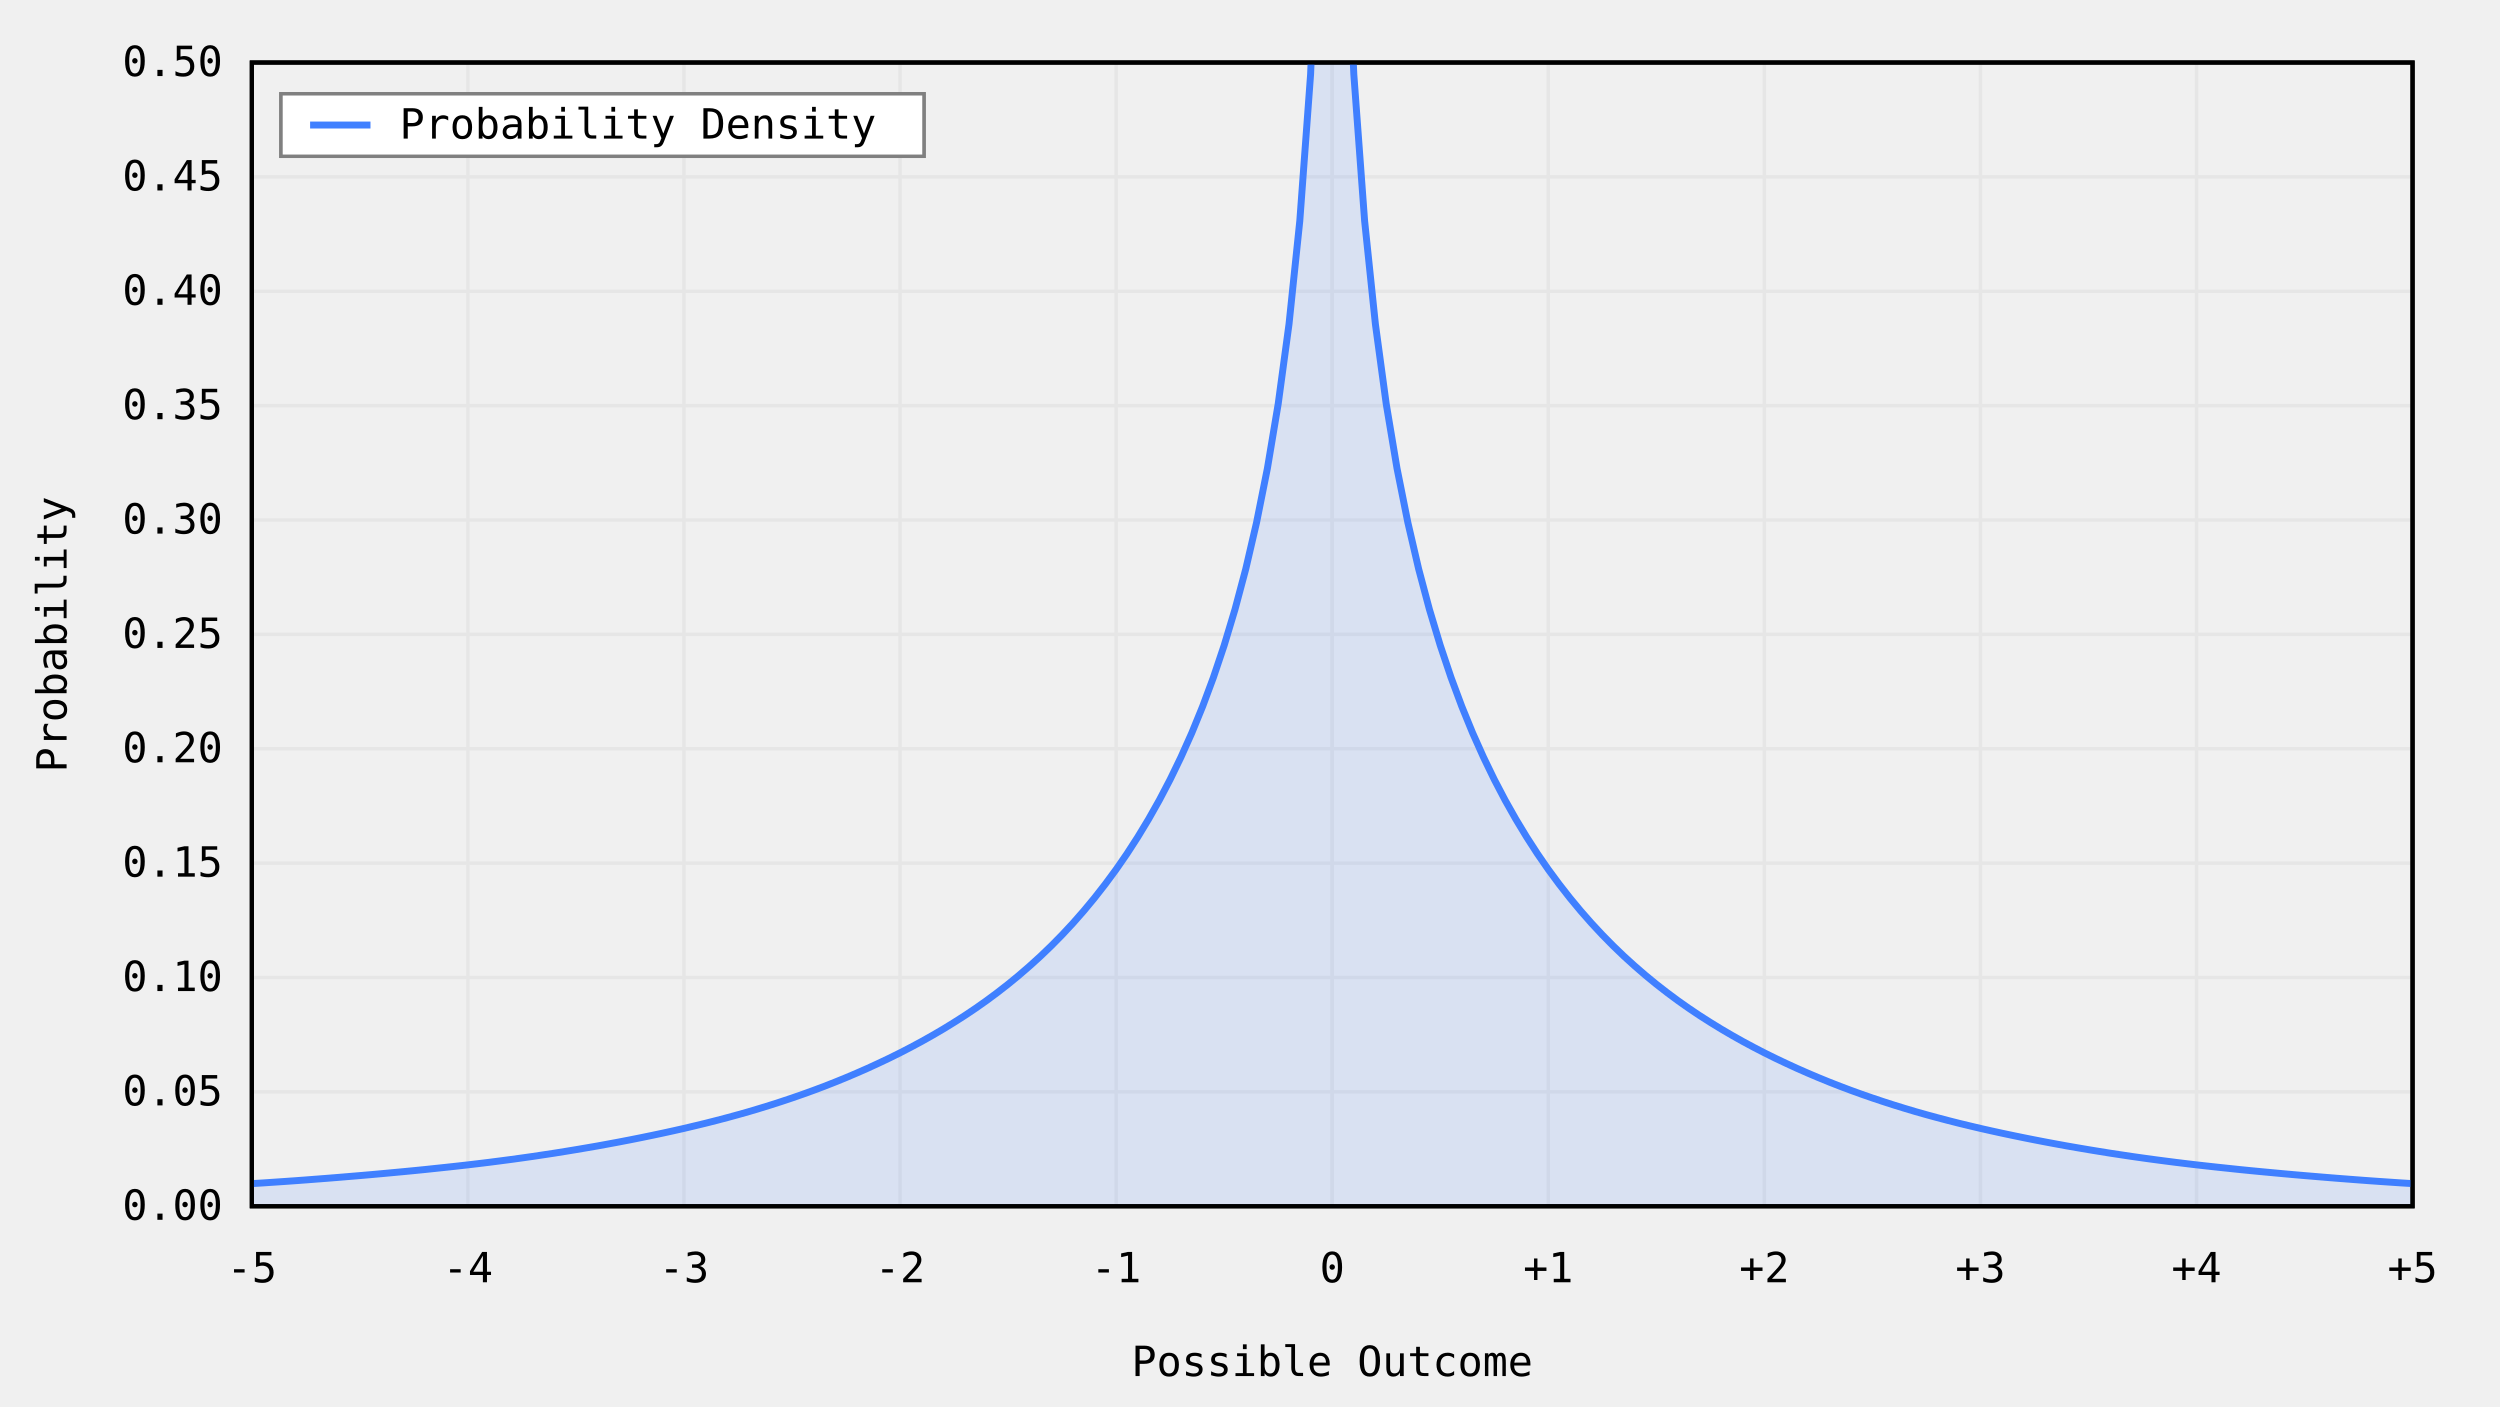
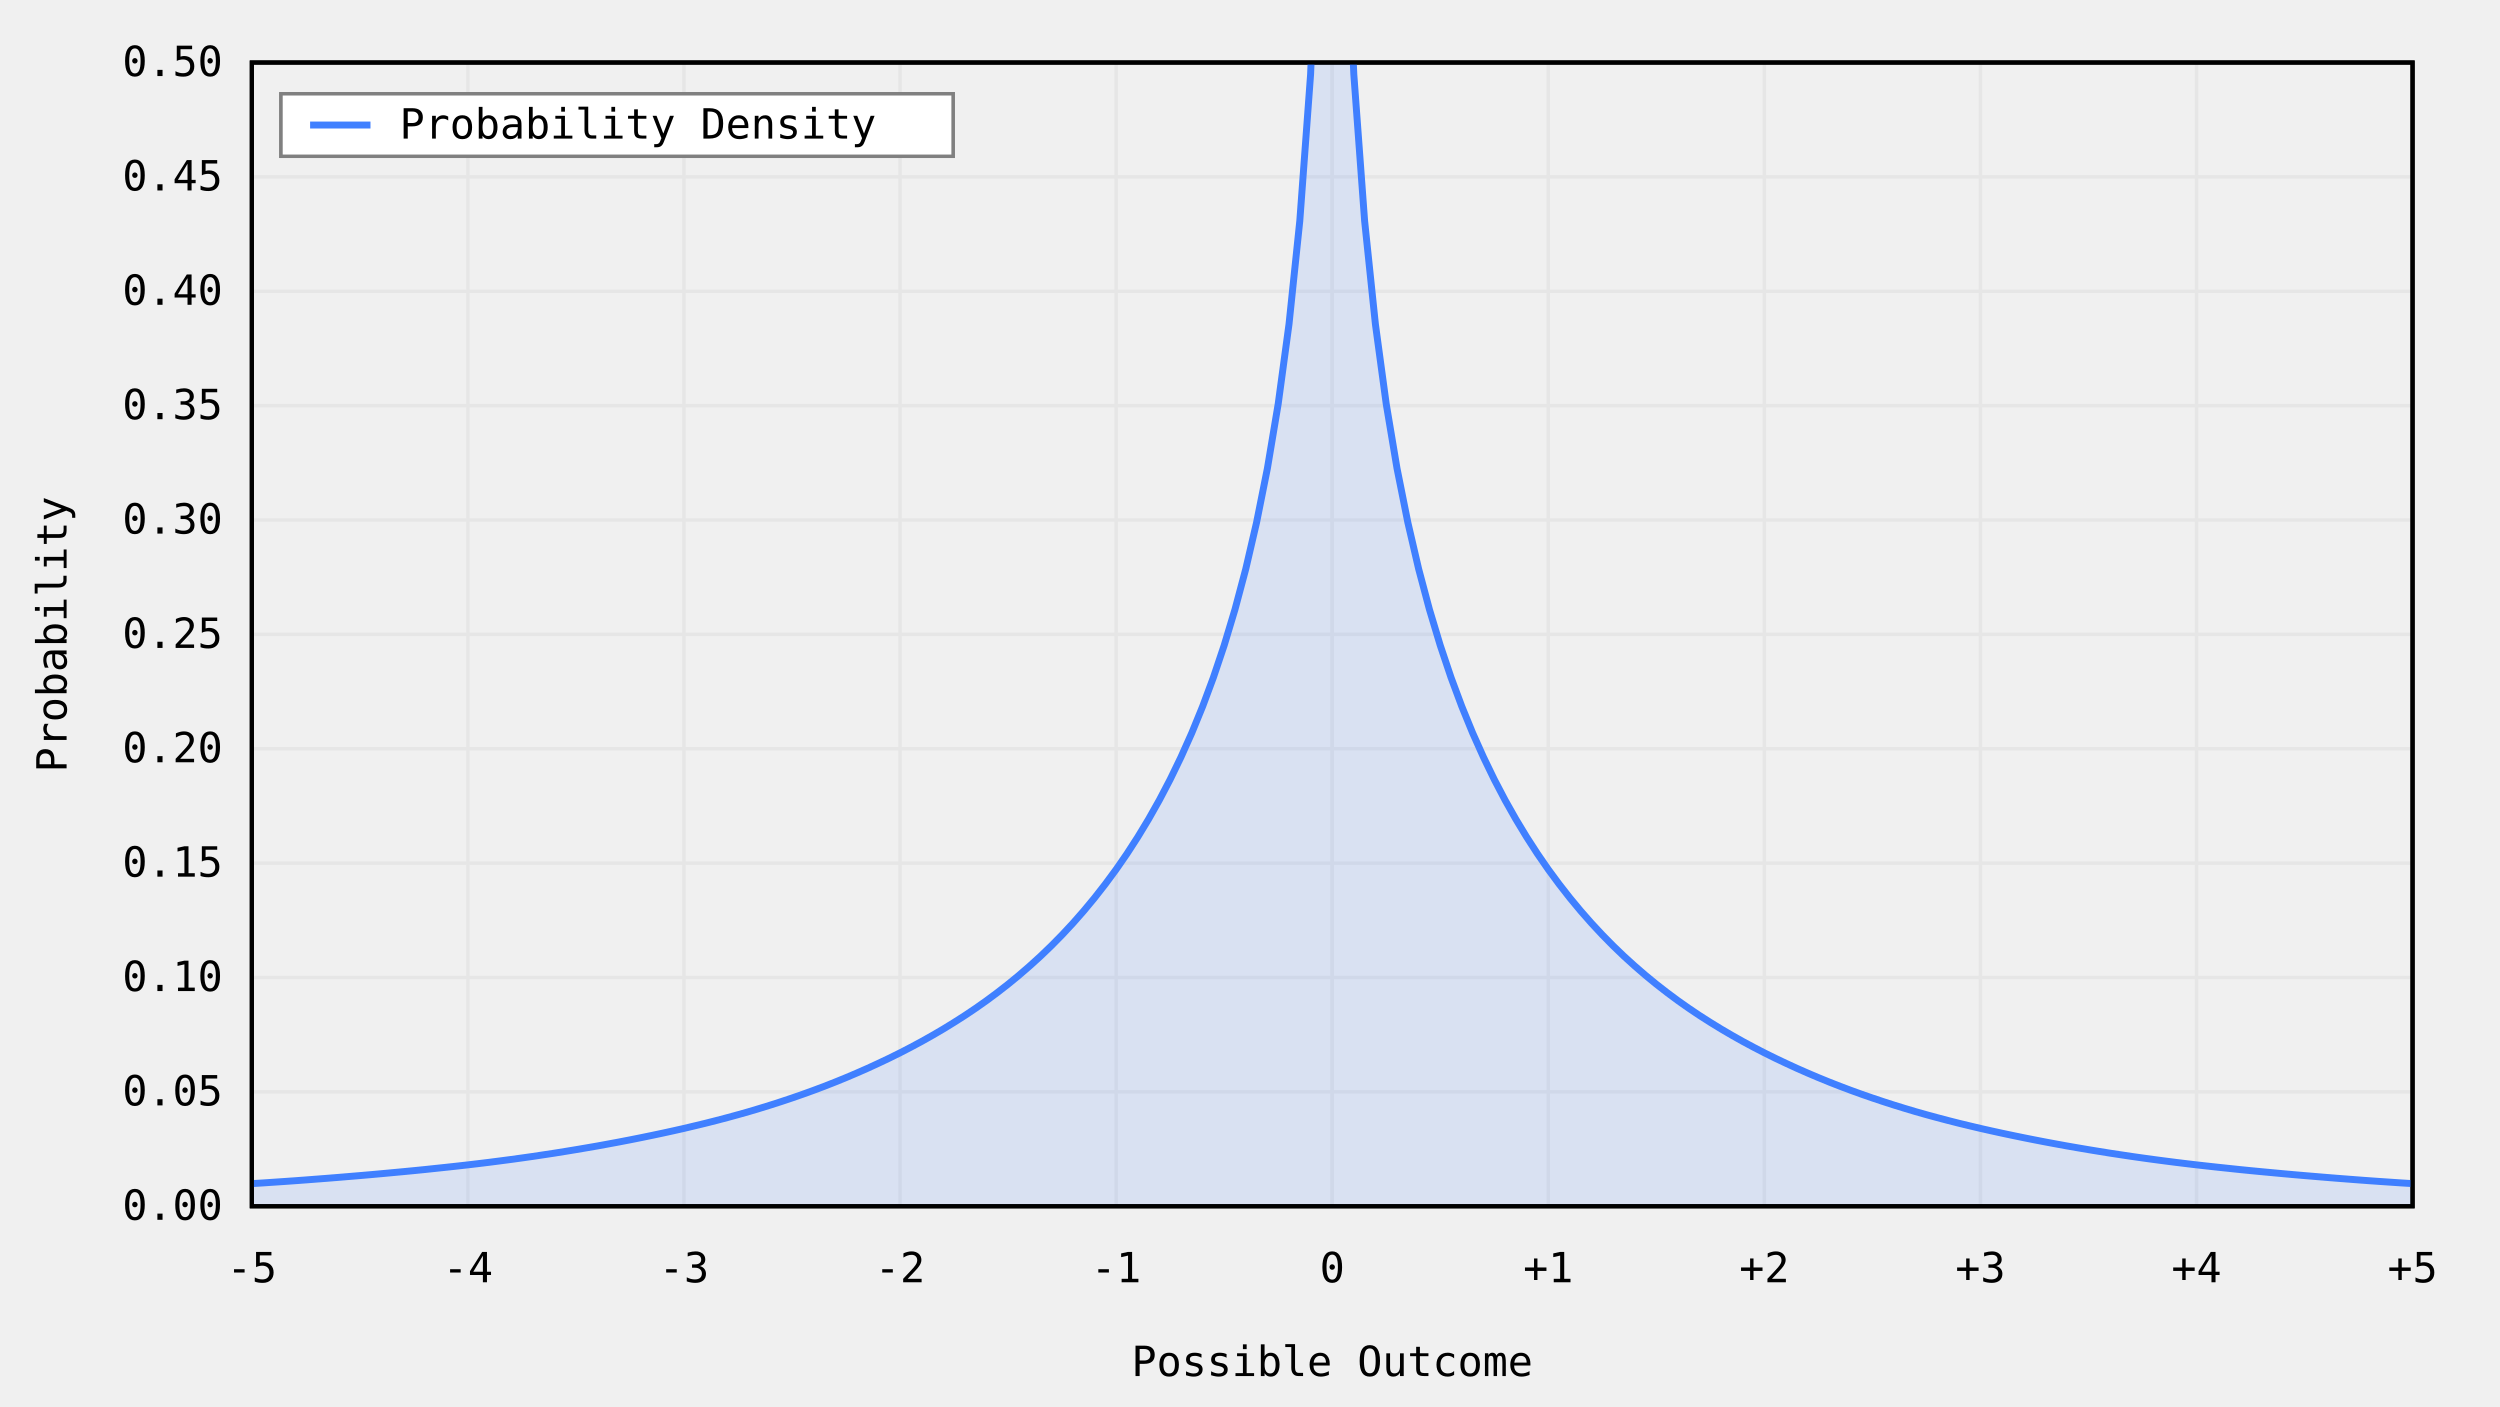
<svg xmlns="http://www.w3.org/2000/svg" xmlns:xlink="http://www.w3.org/1999/xlink" width="720" height="405" viewBox="0 0 720 405">
  <g id="gnuplot_canvas">
    <rect x="0" y="0" width="720" height="405" fill="none" />
    <defs>
      <circle id="gpDot" r="0.5" stroke-width="0.5" stroke="currentColor" />
      <path id="gpPt0" stroke-width="0.222" stroke="currentColor" d="M-1,0 h2 M0,-1 v2" />
      <path id="gpPt1" stroke-width="0.222" stroke="currentColor" d="M-1,-1 L1,1 M1,-1 L-1,1" />
      <path id="gpPt2" stroke-width="0.222" stroke="currentColor" d="M-1,0 L1,0 M0,-1 L0,1 M-1,-1 L1,1 M-1,1 L1,-1" />
      <rect id="gpPt3" stroke-width="0.222" stroke="currentColor" x="-1" y="-1" width="2" height="2" />
      <rect id="gpPt4" stroke-width="0.222" stroke="currentColor" fill="currentColor" x="-1" y="-1" width="2" height="2" />
      <circle id="gpPt5" stroke-width="0.222" stroke="currentColor" cx="0" cy="0" r="1" />
      <use xlink:href="#gpPt5" id="gpPt6" fill="currentColor" stroke="none" />
      <path id="gpPt7" stroke-width="0.222" stroke="currentColor" d="M0,-1.33 L-1.33,0.67 L1.33,0.67 z" />
      <use xlink:href="#gpPt7" id="gpPt8" fill="currentColor" stroke="none" />
      <use xlink:href="#gpPt7" id="gpPt9" stroke="currentColor" transform="rotate(180)" />
      <use xlink:href="#gpPt9" id="gpPt10" fill="currentColor" stroke="none" />
      <use xlink:href="#gpPt3" id="gpPt11" stroke="currentColor" transform="rotate(45)" />
      <use xlink:href="#gpPt11" id="gpPt12" fill="currentColor" stroke="none" />
      <path id="gpPt13" stroke-width="0.222" stroke="currentColor" d="M0,1.330 L1.265,0.411 L0.782,-1.067 L-0.782,-1.076 L-1.265,0.411 z" />
      <use xlink:href="#gpPt13" id="gpPt14" fill="currentColor" stroke="none" />
      <filter id="textbox" filterUnits="objectBoundingBox" x="0" y="0" height="1" width="1">
        <feFlood flood-color="white" flood-opacity="1" result="bgnd" />
        <feComposite in="SourceGraphic" in2="bgnd" operator="atop" />
      </filter>
      <filter id="greybox" filterUnits="objectBoundingBox" x="0" y="0" height="1" width="1">
        <feFlood flood-color="lightgrey" flood-opacity="1" result="grey" />
        <feComposite in="SourceGraphic" in2="grey" operator="atop" />
      </filter>
    </defs>
    <g fill="none" color="white" stroke="currentColor" stroke-width="1.00" stroke-linecap="butt" stroke-linejoin="miter">
</g>
    <g fill="none" color="white" stroke="currentColor" stroke-width="1.20" stroke-linecap="butt" stroke-linejoin="miter">
</g>
    <g fill="none" color="black" stroke="currentColor" stroke-width="1.20" stroke-linecap="butt" stroke-linejoin="miter">
</g>
    <g fill="none" color="black" stroke="black" stroke-width="1.00" stroke-linecap="butt" stroke-linejoin="miter">
</g>
    <g fill="none" color="black" stroke="currentColor" stroke-width="1.00" stroke-linecap="butt" stroke-linejoin="miter">
      <path stroke="rgb(230, 230, 230)" class="gridline" d="M72.53,347.40 L694.82,347.40  " />
    </g>
    <g fill="none" color="black" stroke="rgb(230, 230, 230)" stroke-width="1.20" stroke-linecap="butt" stroke-linejoin="miter">
</g>
    <g fill="none" color="black" stroke="currentColor" stroke-width="1.20" stroke-linecap="butt" stroke-linejoin="miter">
      <path stroke="black" d="M72.53,347.40 M694.82,347.40  " />
      <g transform="translate(64.14,351.30)" stroke="none" fill="black" font-family="monospace" font-size="12.00" text-anchor="end">
        <text>
          <tspan font-family="monospace">0.00</tspan>
        </text>
      </g>
    </g>
    <g fill="none" color="black" stroke="currentColor" stroke-width="1.20" stroke-linecap="butt" stroke-linejoin="miter">
</g>
    <g fill="none" color="black" stroke="black" stroke-width="1.00" stroke-linecap="butt" stroke-linejoin="miter">
</g>
    <g fill="none" color="black" stroke="currentColor" stroke-width="1.00" stroke-linecap="butt" stroke-linejoin="miter">
      <path stroke="rgb(230, 230, 230)" class="gridline" d="M72.53,314.46 L694.82,314.46  " />
    </g>
    <g fill="none" color="black" stroke="rgb(230, 230, 230)" stroke-width="1.20" stroke-linecap="butt" stroke-linejoin="miter">
</g>
    <g fill="none" color="black" stroke="currentColor" stroke-width="1.20" stroke-linecap="butt" stroke-linejoin="miter">
      <path stroke="black" d="M72.53,314.46 M694.82,314.46  " />
      <g transform="translate(64.14,318.36)" stroke="none" fill="black" font-family="monospace" font-size="12.00" text-anchor="end">
        <text>
          <tspan font-family="monospace">0.05</tspan>
        </text>
      </g>
    </g>
    <g fill="none" color="black" stroke="currentColor" stroke-width="1.20" stroke-linecap="butt" stroke-linejoin="miter">
</g>
    <g fill="none" color="black" stroke="black" stroke-width="1.00" stroke-linecap="butt" stroke-linejoin="miter">
</g>
    <g fill="none" color="black" stroke="currentColor" stroke-width="1.00" stroke-linecap="butt" stroke-linejoin="miter">
      <path stroke="rgb(230, 230, 230)" class="gridline" d="M72.53,281.52 L694.82,281.52  " />
    </g>
    <g fill="none" color="black" stroke="rgb(230, 230, 230)" stroke-width="1.20" stroke-linecap="butt" stroke-linejoin="miter">
</g>
    <g fill="none" color="black" stroke="currentColor" stroke-width="1.20" stroke-linecap="butt" stroke-linejoin="miter">
      <path stroke="black" d="M72.53,281.52 M694.82,281.52  " />
      <g transform="translate(64.14,285.42)" stroke="none" fill="black" font-family="monospace" font-size="12.00" text-anchor="end">
        <text>
          <tspan font-family="monospace">0.10</tspan>
        </text>
      </g>
    </g>
    <g fill="none" color="black" stroke="currentColor" stroke-width="1.20" stroke-linecap="butt" stroke-linejoin="miter">
</g>
    <g fill="none" color="black" stroke="black" stroke-width="1.00" stroke-linecap="butt" stroke-linejoin="miter">
</g>
    <g fill="none" color="black" stroke="currentColor" stroke-width="1.00" stroke-linecap="butt" stroke-linejoin="miter">
      <path stroke="rgb(230, 230, 230)" class="gridline" d="M72.53,248.58 L694.82,248.58  " />
    </g>
    <g fill="none" color="black" stroke="rgb(230, 230, 230)" stroke-width="1.20" stroke-linecap="butt" stroke-linejoin="miter">
</g>
    <g fill="none" color="black" stroke="currentColor" stroke-width="1.20" stroke-linecap="butt" stroke-linejoin="miter">
      <path stroke="black" d="M72.53,248.58 M694.82,248.58  " />
      <g transform="translate(64.14,252.48)" stroke="none" fill="black" font-family="monospace" font-size="12.00" text-anchor="end">
        <text>
          <tspan font-family="monospace">0.15</tspan>
        </text>
      </g>
    </g>
    <g fill="none" color="black" stroke="currentColor" stroke-width="1.20" stroke-linecap="butt" stroke-linejoin="miter">
</g>
    <g fill="none" color="black" stroke="black" stroke-width="1.00" stroke-linecap="butt" stroke-linejoin="miter">
</g>
    <g fill="none" color="black" stroke="currentColor" stroke-width="1.00" stroke-linecap="butt" stroke-linejoin="miter">
      <path stroke="rgb(230, 230, 230)" class="gridline" d="M72.53,215.64 L694.82,215.64  " />
    </g>
    <g fill="none" color="black" stroke="rgb(230, 230, 230)" stroke-width="1.20" stroke-linecap="butt" stroke-linejoin="miter">
</g>
    <g fill="none" color="black" stroke="currentColor" stroke-width="1.20" stroke-linecap="butt" stroke-linejoin="miter">
      <path stroke="black" d="M72.53,215.64 M694.82,215.64  " />
      <g transform="translate(64.14,219.54)" stroke="none" fill="black" font-family="monospace" font-size="12.00" text-anchor="end">
        <text>
          <tspan font-family="monospace">0.20</tspan>
        </text>
      </g>
    </g>
    <g fill="none" color="black" stroke="currentColor" stroke-width="1.20" stroke-linecap="butt" stroke-linejoin="miter">
</g>
    <g fill="none" color="black" stroke="black" stroke-width="1.00" stroke-linecap="butt" stroke-linejoin="miter">
</g>
    <g fill="none" color="black" stroke="currentColor" stroke-width="1.00" stroke-linecap="butt" stroke-linejoin="miter">
      <path stroke="rgb(230, 230, 230)" class="gridline" d="M72.53,182.70 L694.82,182.70  " />
    </g>
    <g fill="none" color="black" stroke="rgb(230, 230, 230)" stroke-width="1.20" stroke-linecap="butt" stroke-linejoin="miter">
</g>
    <g fill="none" color="black" stroke="currentColor" stroke-width="1.20" stroke-linecap="butt" stroke-linejoin="miter">
      <path stroke="black" d="M72.53,182.70 M694.82,182.70  " />
      <g transform="translate(64.14,186.60)" stroke="none" fill="black" font-family="monospace" font-size="12.00" text-anchor="end">
        <text>
          <tspan font-family="monospace">0.25</tspan>
        </text>
      </g>
    </g>
    <g fill="none" color="black" stroke="currentColor" stroke-width="1.20" stroke-linecap="butt" stroke-linejoin="miter">
</g>
    <g fill="none" color="black" stroke="black" stroke-width="1.00" stroke-linecap="butt" stroke-linejoin="miter">
</g>
    <g fill="none" color="black" stroke="currentColor" stroke-width="1.00" stroke-linecap="butt" stroke-linejoin="miter">
      <path stroke="rgb(230, 230, 230)" class="gridline" d="M72.53,149.77 L694.82,149.77  " />
    </g>
    <g fill="none" color="black" stroke="rgb(230, 230, 230)" stroke-width="1.20" stroke-linecap="butt" stroke-linejoin="miter">
</g>
    <g fill="none" color="black" stroke="currentColor" stroke-width="1.20" stroke-linecap="butt" stroke-linejoin="miter">
      <path stroke="black" d="M72.53,149.77 M694.82,149.77  " />
      <g transform="translate(64.14,153.67)" stroke="none" fill="black" font-family="monospace" font-size="12.00" text-anchor="end">
        <text>
          <tspan font-family="monospace">0.30</tspan>
        </text>
      </g>
    </g>
    <g fill="none" color="black" stroke="currentColor" stroke-width="1.20" stroke-linecap="butt" stroke-linejoin="miter">
</g>
    <g fill="none" color="black" stroke="black" stroke-width="1.00" stroke-linecap="butt" stroke-linejoin="miter">
</g>
    <g fill="none" color="black" stroke="currentColor" stroke-width="1.00" stroke-linecap="butt" stroke-linejoin="miter">
      <path stroke="rgb(230, 230, 230)" class="gridline" d="M72.53,116.83 L694.82,116.83  " />
    </g>
    <g fill="none" color="black" stroke="rgb(230, 230, 230)" stroke-width="1.20" stroke-linecap="butt" stroke-linejoin="miter">
</g>
    <g fill="none" color="black" stroke="currentColor" stroke-width="1.20" stroke-linecap="butt" stroke-linejoin="miter">
      <path stroke="black" d="M72.53,116.83 M694.82,116.83  " />
      <g transform="translate(64.14,120.73)" stroke="none" fill="black" font-family="monospace" font-size="12.00" text-anchor="end">
        <text>
          <tspan font-family="monospace">0.35</tspan>
        </text>
      </g>
    </g>
    <g fill="none" color="black" stroke="currentColor" stroke-width="1.20" stroke-linecap="butt" stroke-linejoin="miter">
</g>
    <g fill="none" color="black" stroke="black" stroke-width="1.00" stroke-linecap="butt" stroke-linejoin="miter">
</g>
    <g fill="none" color="black" stroke="currentColor" stroke-width="1.00" stroke-linecap="butt" stroke-linejoin="miter">
      <path stroke="rgb(230, 230, 230)" class="gridline" d="M72.53,83.89 L694.82,83.89  " />
    </g>
    <g fill="none" color="black" stroke="rgb(230, 230, 230)" stroke-width="1.20" stroke-linecap="butt" stroke-linejoin="miter">
</g>
    <g fill="none" color="black" stroke="currentColor" stroke-width="1.20" stroke-linecap="butt" stroke-linejoin="miter">
      <path stroke="black" d="M72.53,83.89 M694.82,83.89  " />
      <g transform="translate(64.14,87.79)" stroke="none" fill="black" font-family="monospace" font-size="12.00" text-anchor="end">
        <text>
          <tspan font-family="monospace">0.40</tspan>
        </text>
      </g>
    </g>
    <g fill="none" color="black" stroke="currentColor" stroke-width="1.20" stroke-linecap="butt" stroke-linejoin="miter">
</g>
    <g fill="none" color="black" stroke="black" stroke-width="1.00" stroke-linecap="butt" stroke-linejoin="miter">
</g>
    <g fill="none" color="black" stroke="currentColor" stroke-width="1.00" stroke-linecap="butt" stroke-linejoin="miter">
      <path stroke="rgb(230, 230, 230)" class="gridline" d="M72.53,50.95 L694.82,50.95  " />
    </g>
    <g fill="none" color="black" stroke="rgb(230, 230, 230)" stroke-width="1.20" stroke-linecap="butt" stroke-linejoin="miter">
</g>
    <g fill="none" color="black" stroke="currentColor" stroke-width="1.20" stroke-linecap="butt" stroke-linejoin="miter">
      <path stroke="black" d="M72.53,50.95 M694.82,50.95  " />
      <g transform="translate(64.14,54.85)" stroke="none" fill="black" font-family="monospace" font-size="12.00" text-anchor="end">
        <text>
          <tspan font-family="monospace">0.45</tspan>
        </text>
      </g>
    </g>
    <g fill="none" color="black" stroke="currentColor" stroke-width="1.20" stroke-linecap="butt" stroke-linejoin="miter">
</g>
    <g fill="none" color="black" stroke="black" stroke-width="1.00" stroke-linecap="butt" stroke-linejoin="miter">
</g>
    <g fill="none" color="black" stroke="currentColor" stroke-width="1.00" stroke-linecap="butt" stroke-linejoin="miter">
      <path stroke="rgb(230, 230, 230)" class="gridline" d="M72.53,18.01 L694.82,18.01  " />
    </g>
    <g fill="none" color="black" stroke="rgb(230, 230, 230)" stroke-width="1.20" stroke-linecap="butt" stroke-linejoin="miter">
</g>
    <g fill="none" color="black" stroke="currentColor" stroke-width="1.20" stroke-linecap="butt" stroke-linejoin="miter">
      <path stroke="black" d="M72.53,18.01 M694.82,18.01  " />
      <g transform="translate(64.14,21.91)" stroke="none" fill="black" font-family="monospace" font-size="12.00" text-anchor="end">
        <text>
          <tspan font-family="monospace">0.50</tspan>
        </text>
      </g>
    </g>
    <g fill="none" color="black" stroke="currentColor" stroke-width="1.20" stroke-linecap="butt" stroke-linejoin="miter">
</g>
    <g fill="none" color="black" stroke="black" stroke-width="1.00" stroke-linecap="butt" stroke-linejoin="miter">
</g>
    <g fill="none" color="black" stroke="currentColor" stroke-width="1.00" stroke-linecap="butt" stroke-linejoin="miter">
      <path stroke="rgb(230, 230, 230)" class="gridline" d="M383.68,347.40 L383.68,18.01  " />
    </g>
    <g fill="none" color="black" stroke="rgb(230, 230, 230)" stroke-width="1.20" stroke-linecap="butt" stroke-linejoin="miter">
</g>
    <g fill="none" color="black" stroke="currentColor" stroke-width="1.20" stroke-linecap="butt" stroke-linejoin="miter">
      <path stroke="black" d="M383.68,347.40 M383.68,18.01  " />
      <g transform="translate(383.68,369.30)" stroke="none" fill="black" font-family="monospace" font-size="12.00" text-anchor="middle">
        <text>
          <tspan font-family="monospace">0</tspan>
        </text>
      </g>
    </g>
    <g fill="none" color="black" stroke="currentColor" stroke-width="1.20" stroke-linecap="butt" stroke-linejoin="miter">
</g>
    <g fill="none" color="black" stroke="black" stroke-width="1.00" stroke-linecap="butt" stroke-linejoin="miter">
</g>
    <g fill="none" color="black" stroke="currentColor" stroke-width="1.00" stroke-linecap="butt" stroke-linejoin="miter">
      <path stroke="rgb(230, 230, 230)" class="gridline" d="M72.53,347.40 L72.53,18.01  " />
    </g>
    <g fill="none" color="black" stroke="rgb(230, 230, 230)" stroke-width="1.20" stroke-linecap="butt" stroke-linejoin="miter">
</g>
    <g fill="none" color="black" stroke="currentColor" stroke-width="1.20" stroke-linecap="butt" stroke-linejoin="miter">
      <path stroke="black" d="M72.53,347.40 M72.53,18.01  " />
      <g transform="translate(72.53,369.30)" stroke="none" fill="black" font-family="monospace" font-size="12.00" text-anchor="middle">
        <text>
          <tspan font-family="monospace">-5</tspan>
        </text>
      </g>
    </g>
    <g fill="none" color="black" stroke="currentColor" stroke-width="1.20" stroke-linecap="butt" stroke-linejoin="miter">
</g>
    <g fill="none" color="black" stroke="black" stroke-width="1.00" stroke-linecap="butt" stroke-linejoin="miter">
</g>
    <g fill="none" color="black" stroke="currentColor" stroke-width="1.00" stroke-linecap="butt" stroke-linejoin="miter">
      <path stroke="rgb(230, 230, 230)" class="gridline" d="M134.76,347.40 L134.76,45.01 M134.76,27.01 L134.76,18.01  " />
    </g>
    <g fill="none" color="black" stroke="rgb(230, 230, 230)" stroke-width="1.20" stroke-linecap="butt" stroke-linejoin="miter">
</g>
    <g fill="none" color="black" stroke="currentColor" stroke-width="1.20" stroke-linecap="butt" stroke-linejoin="miter">
      <path stroke="black" d="M134.76,347.40 M134.76,18.01  " />
      <g transform="translate(134.76,369.30)" stroke="none" fill="black" font-family="monospace" font-size="12.00" text-anchor="middle">
        <text>
          <tspan font-family="monospace">-4</tspan>
        </text>
      </g>
    </g>
    <g fill="none" color="black" stroke="currentColor" stroke-width="1.20" stroke-linecap="butt" stroke-linejoin="miter">
</g>
    <g fill="none" color="black" stroke="black" stroke-width="1.00" stroke-linecap="butt" stroke-linejoin="miter">
</g>
    <g fill="none" color="black" stroke="currentColor" stroke-width="1.00" stroke-linecap="butt" stroke-linejoin="miter">
      <path stroke="rgb(230, 230, 230)" class="gridline" d="M196.99,347.40 L196.99,45.01 M196.99,27.01 L196.99,18.01  " />
    </g>
    <g fill="none" color="black" stroke="rgb(230, 230, 230)" stroke-width="1.20" stroke-linecap="butt" stroke-linejoin="miter">
</g>
    <g fill="none" color="black" stroke="currentColor" stroke-width="1.20" stroke-linecap="butt" stroke-linejoin="miter">
      <path stroke="black" d="M196.99,347.40 M196.99,18.01  " />
      <g transform="translate(196.99,369.30)" stroke="none" fill="black" font-family="monospace" font-size="12.00" text-anchor="middle">
        <text>
          <tspan font-family="monospace">-3</tspan>
        </text>
      </g>
    </g>
    <g fill="none" color="black" stroke="currentColor" stroke-width="1.20" stroke-linecap="butt" stroke-linejoin="miter">
</g>
    <g fill="none" color="black" stroke="black" stroke-width="1.00" stroke-linecap="butt" stroke-linejoin="miter">
</g>
    <g fill="none" color="black" stroke="currentColor" stroke-width="1.00" stroke-linecap="butt" stroke-linejoin="miter">
      <path stroke="rgb(230, 230, 230)" class="gridline" d="M259.22,347.40 L259.22,45.01 M259.22,27.01 L259.22,18.01  " />
    </g>
    <g fill="none" color="black" stroke="rgb(230, 230, 230)" stroke-width="1.20" stroke-linecap="butt" stroke-linejoin="miter">
</g>
    <g fill="none" color="black" stroke="currentColor" stroke-width="1.20" stroke-linecap="butt" stroke-linejoin="miter">
      <path stroke="black" d="M259.22,347.40 M259.22,18.01  " />
      <g transform="translate(259.22,369.30)" stroke="none" fill="black" font-family="monospace" font-size="12.00" text-anchor="middle">
        <text>
          <tspan font-family="monospace">-2</tspan>
        </text>
      </g>
    </g>
    <g fill="none" color="black" stroke="currentColor" stroke-width="1.20" stroke-linecap="butt" stroke-linejoin="miter">
</g>
    <g fill="none" color="black" stroke="black" stroke-width="1.00" stroke-linecap="butt" stroke-linejoin="miter">
</g>
    <g fill="none" color="black" stroke="currentColor" stroke-width="1.00" stroke-linecap="butt" stroke-linejoin="miter">
      <path stroke="rgb(230, 230, 230)" class="gridline" d="M321.45,347.40 L321.45,18.01  " />
    </g>
    <g fill="none" color="black" stroke="rgb(230, 230, 230)" stroke-width="1.20" stroke-linecap="butt" stroke-linejoin="miter">
</g>
    <g fill="none" color="black" stroke="currentColor" stroke-width="1.20" stroke-linecap="butt" stroke-linejoin="miter">
      <path stroke="black" d="M321.45,347.40 M321.45,18.01  " />
      <g transform="translate(321.45,369.30)" stroke="none" fill="black" font-family="monospace" font-size="12.00" text-anchor="middle">
        <text>
          <tspan font-family="monospace">-1</tspan>
        </text>
      </g>
    </g>
    <g fill="none" color="black" stroke="currentColor" stroke-width="1.20" stroke-linecap="butt" stroke-linejoin="miter">
</g>
    <g fill="none" color="black" stroke="black" stroke-width="1.00" stroke-linecap="butt" stroke-linejoin="miter">
</g>
    <g fill="none" color="black" stroke="currentColor" stroke-width="1.00" stroke-linecap="butt" stroke-linejoin="miter">
      <path stroke="rgb(230, 230, 230)" class="gridline" d="M383.68,347.40 L383.68,18.01  " />
    </g>
    <g fill="none" color="black" stroke="rgb(230, 230, 230)" stroke-width="1.20" stroke-linecap="butt" stroke-linejoin="miter">
</g>
    <g fill="none" color="black" stroke="currentColor" stroke-width="1.20" stroke-linecap="butt" stroke-linejoin="miter">
      <path stroke="black" d="M383.68,347.40 M383.68,18.01  " />
    </g>
    <g fill="none" color="black" stroke="black" stroke-width="1.00" stroke-linecap="butt" stroke-linejoin="miter">
</g>
    <g fill="none" color="black" stroke="currentColor" stroke-width="1.00" stroke-linecap="butt" stroke-linejoin="miter">
      <path stroke="rgb(230, 230, 230)" class="gridline" d="M445.90,347.40 L445.90,18.01  " />
    </g>
    <g fill="none" color="black" stroke="rgb(230, 230, 230)" stroke-width="1.20" stroke-linecap="butt" stroke-linejoin="miter">
</g>
    <g fill="none" color="black" stroke="currentColor" stroke-width="1.20" stroke-linecap="butt" stroke-linejoin="miter">
      <path stroke="black" d="M445.90,347.40 M445.90,18.01  " />
      <g transform="translate(445.90,369.30)" stroke="none" fill="black" font-family="monospace" font-size="12.00" text-anchor="middle">
        <text>
          <tspan font-family="monospace">+1</tspan>
        </text>
      </g>
    </g>
    <g fill="none" color="black" stroke="currentColor" stroke-width="1.20" stroke-linecap="butt" stroke-linejoin="miter">
</g>
    <g fill="none" color="black" stroke="black" stroke-width="1.00" stroke-linecap="butt" stroke-linejoin="miter">
</g>
    <g fill="none" color="black" stroke="currentColor" stroke-width="1.00" stroke-linecap="butt" stroke-linejoin="miter">
      <path stroke="rgb(230, 230, 230)" class="gridline" d="M508.13,347.40 L508.13,18.01  " />
    </g>
    <g fill="none" color="black" stroke="rgb(230, 230, 230)" stroke-width="1.20" stroke-linecap="butt" stroke-linejoin="miter">
</g>
    <g fill="none" color="black" stroke="currentColor" stroke-width="1.20" stroke-linecap="butt" stroke-linejoin="miter">
      <path stroke="black" d="M508.13,347.40 M508.13,18.01  " />
      <g transform="translate(508.13,369.30)" stroke="none" fill="black" font-family="monospace" font-size="12.00" text-anchor="middle">
        <text>
          <tspan font-family="monospace">+2</tspan>
        </text>
      </g>
    </g>
    <g fill="none" color="black" stroke="currentColor" stroke-width="1.20" stroke-linecap="butt" stroke-linejoin="miter">
</g>
    <g fill="none" color="black" stroke="black" stroke-width="1.00" stroke-linecap="butt" stroke-linejoin="miter">
</g>
    <g fill="none" color="black" stroke="currentColor" stroke-width="1.00" stroke-linecap="butt" stroke-linejoin="miter">
      <path stroke="rgb(230, 230, 230)" class="gridline" d="M570.36,347.40 L570.36,18.01  " />
    </g>
    <g fill="none" color="black" stroke="rgb(230, 230, 230)" stroke-width="1.20" stroke-linecap="butt" stroke-linejoin="miter">
</g>
    <g fill="none" color="black" stroke="currentColor" stroke-width="1.20" stroke-linecap="butt" stroke-linejoin="miter">
      <path stroke="black" d="M570.36,347.40 M570.36,18.01  " />
      <g transform="translate(570.36,369.30)" stroke="none" fill="black" font-family="monospace" font-size="12.00" text-anchor="middle">
        <text>
          <tspan font-family="monospace">+3</tspan>
        </text>
      </g>
    </g>
    <g fill="none" color="black" stroke="currentColor" stroke-width="1.20" stroke-linecap="butt" stroke-linejoin="miter">
</g>
    <g fill="none" color="black" stroke="black" stroke-width="1.00" stroke-linecap="butt" stroke-linejoin="miter">
</g>
    <g fill="none" color="black" stroke="currentColor" stroke-width="1.00" stroke-linecap="butt" stroke-linejoin="miter">
      <path stroke="rgb(230, 230, 230)" class="gridline" d="M632.59,347.40 L632.59,18.01  " />
    </g>
    <g fill="none" color="black" stroke="rgb(230, 230, 230)" stroke-width="1.20" stroke-linecap="butt" stroke-linejoin="miter">
</g>
    <g fill="none" color="black" stroke="currentColor" stroke-width="1.20" stroke-linecap="butt" stroke-linejoin="miter">
      <path stroke="black" d="M632.59,347.40 M632.59,18.01  " />
      <g transform="translate(632.59,369.30)" stroke="none" fill="black" font-family="monospace" font-size="12.00" text-anchor="middle">
        <text>
          <tspan font-family="monospace">+4</tspan>
        </text>
      </g>
    </g>
    <g fill="none" color="black" stroke="currentColor" stroke-width="1.20" stroke-linecap="butt" stroke-linejoin="miter">
</g>
    <g fill="none" color="black" stroke="black" stroke-width="1.00" stroke-linecap="butt" stroke-linejoin="miter">
</g>
    <g fill="none" color="black" stroke="currentColor" stroke-width="1.00" stroke-linecap="butt" stroke-linejoin="miter">
      <path stroke="rgb(230, 230, 230)" class="gridline" d="M694.82,347.40 L694.82,18.01  " />
    </g>
    <g fill="none" color="black" stroke="rgb(230, 230, 230)" stroke-width="1.20" stroke-linecap="butt" stroke-linejoin="miter">
</g>
    <g fill="none" color="black" stroke="currentColor" stroke-width="1.20" stroke-linecap="butt" stroke-linejoin="miter">
      <path stroke="black" d="M694.82,347.40 M694.82,18.01  " />
      <g transform="translate(694.82,369.30)" stroke="none" fill="black" font-family="monospace" font-size="12.00" text-anchor="middle">
        <text>
          <tspan font-family="monospace">+5</tspan>
        </text>
      </g>
    </g>
    <g fill="none" color="black" stroke="currentColor" stroke-width="1.20" stroke-linecap="butt" stroke-linejoin="miter">
</g>
    <g fill="none" color="black" stroke="currentColor" stroke-width="1.20" stroke-linecap="butt" stroke-linejoin="miter">
      <path stroke="black" d="M72.53,18.01 L72.53,347.40 L694.82,347.40 L694.82,18.01 L72.53,18.01 Z  " />
    </g>
    <g fill="none" color="black" stroke="currentColor" stroke-width="1.20" stroke-linecap="butt" stroke-linejoin="miter">
      <g transform="translate(19.18,182.71) rotate(270)" stroke="none" fill="black" font-family="monospace" font-size="12.00" text-anchor="middle">
        <text>
          <tspan font-family="monospace">Probability</tspan>
        </text>
      </g>
    </g>
    <g fill="none" color="black" stroke="currentColor" stroke-width="1.20" stroke-linecap="butt" stroke-linejoin="miter">
      <g transform="translate(383.67,396.30)" stroke="none" fill="black" font-family="monospace" font-size="12.00" text-anchor="middle">
        <text>
          <tspan font-family="monospace">Possible Outcome</tspan>
        </text>
      </g>
    </g>
    <g fill="none" color="black" stroke="currentColor" stroke-width="1.20" stroke-linecap="butt" stroke-linejoin="miter">
</g>
    <g fill="none" color="black" stroke="currentColor" stroke-width="1.00" stroke-linecap="butt" stroke-linejoin="miter">
</g>
    <g fill="none" color="black" stroke="currentColor" stroke-width="1.00" stroke-linecap="butt" stroke-linejoin="miter">
-       <path stroke="rgb(128, 128, 128)" d="M80.92,45.01 L80.92,27.01 L266.11,27.01 L266.11,45.01 L80.92,45.01 Z  " />
+       <path stroke="rgb(128, 128, 128)" d="M80.92,45.01 L80.92,27.01 L274.50,27.01 L274.50,45.01 L80.92,45.01 Z  " />
    </g>
    <g id="gnuplot_plot_1">
      <g fill="none" color="white" stroke="rgb(128, 128, 128)" stroke-width="2.00" stroke-linecap="butt" stroke-linejoin="miter">
</g>
      <g fill="none" color="black" stroke="currentColor" stroke-width="2.00" stroke-linecap="butt" stroke-linejoin="miter">
        <path stroke="rgb( 64, 128, 255)" d="M72.53,340.88 L75.64,340.69 L78.75,340.48 L81.86,340.27 L84.98,340.05 L88.09,339.82 L91.20,339.58 L94.31,339.34   L97.42,339.09 L100.53,338.83 L103.64,338.57 L106.76,338.30 L109.87,338.02 L112.98,337.73 L116.09,337.44 L119.20,337.14   L122.31,336.83 L125.42,336.50 L128.54,336.17 L131.65,335.83 L134.76,335.48 L137.87,335.11 L140.98,334.73 L144.09,334.33   L147.20,333.92 L150.32,333.49 L153.43,333.05 L156.54,332.58 L159.65,332.11 L162.76,331.61 L165.87,331.10 L168.98,330.57   L172.10,330.03 L175.21,329.46 L178.32,328.88 L181.43,328.28 L184.54,327.66 L187.65,327.02 L190.77,326.36 L193.88,325.68   L196.99,324.98 L200.10,324.24 L203.21,323.49 L206.32,322.70 L209.43,321.88 L212.55,321.03 L215.66,320.15 L218.77,319.22   L221.88,318.26 L224.99,317.26 L228.10,316.22 L231.21,315.14 L234.33,314.01 L237.44,312.84 L240.55,311.62 L243.66,310.35   L246.77,309.03 L249.88,307.66 L252.99,306.23 L256.11,304.75 L259.22,303.21 L262.33,301.60 L265.44,299.93 L268.55,298.18   L271.66,296.36 L274.77,294.45 L277.89,292.46 L281.00,290.37 L284.11,288.18 L287.22,285.87 L290.33,283.45 L293.44,280.90   L296.55,278.21 L299.67,275.38 L302.78,272.39 L305.89,269.23 L309.00,265.89 L312.11,262.35 L315.22,258.60 L318.33,254.62   L321.45,250.39 L324.56,245.89 L327.67,241.08 L330.78,235.94 L333.89,230.43 L337.00,224.49 L340.11,218.07 L343.23,211.10   L346.34,203.49 L349.45,195.13 L352.56,185.87 L355.67,175.53 L358.78,163.86 L361.89,150.48 L365.01,134.90 L368.12,116.32   L371.23,93.39 L374.34,63.62 L377.45,21.42 L377.59,18.01 M389.75,18.01 L389.90,21.42 L393.01,63.62 L396.12,93.39   L399.23,116.32 L402.34,134.90 L405.46,150.48 L408.57,163.86 L411.68,175.53 L414.79,185.87 L417.90,195.13 L421.01,203.49   L424.12,211.10 L427.24,218.07 L430.35,224.49 L433.46,230.43 L436.57,235.94 L439.68,241.08 L442.79,245.89 L445.90,250.39   L449.02,254.62 L452.13,258.60 L455.24,262.35 L458.35,265.89 L461.46,269.23 L464.57,272.39 L467.68,275.38 L470.80,278.21   L473.91,280.90 L477.02,283.45 L480.13,285.87 L483.24,288.18 L486.35,290.37 L489.46,292.46 L492.58,294.45 L495.69,296.36   L498.80,298.18 L501.91,299.93 L505.02,301.60 L508.13,303.21 L511.24,304.75 L514.36,306.23 L517.47,307.66 L520.58,309.03   L523.69,310.35 L526.80,311.62 L529.91,312.84 L533.02,314.01 L536.14,315.14 L539.25,316.22 L542.36,317.26 L545.47,318.26   L548.58,319.22 L551.69,320.15 L554.80,321.03 L557.92,321.88 L561.03,322.70 L564.14,323.49 L567.25,324.24 L570.36,324.98   L573.47,325.68 L576.58,326.36 L579.70,327.02 L582.81,327.66 L585.92,328.28 L589.03,328.88 L592.14,329.46 L595.25,330.03   L598.37,330.57 L601.48,331.10 L604.59,331.61 L607.70,332.11 L610.81,332.58 L613.92,333.05 L617.03,333.49 L620.15,333.92   L623.26,334.33 L626.37,334.73 L629.48,335.11 L632.59,335.48 L635.70,335.83 L638.81,336.17 L641.93,336.50 L645.04,336.83   L648.15,337.14 L651.26,337.44 L654.37,337.73 L657.48,338.02 L660.59,338.30 L663.71,338.57 L666.82,338.83 L669.93,339.09   L673.04,339.34 L676.15,339.58 L679.26,339.82 L682.37,340.05 L685.49,340.27 L688.60,340.48 L691.71,340.69 L694.82,340.88    " />
      </g>
    </g>
    <g id="gnuplot_plot_2">
      <g fill="none" color="black" stroke="currentColor" stroke-width="2.00" stroke-linecap="butt" stroke-linejoin="miter">
        <g stroke="none" shape-rendering="crispEdges">
          <polygon fill="rgb( 64, 128, 255)" fill-opacity="0.13" points="72.53,340.88 75.64,340.69 78.75,340.48 81.86,340.27 84.98,340.05 88.09,339.82 91.20,339.58 94.31,339.34 97.42,339.09 100.53,338.83 103.64,338.57 106.76,338.30 109.87,338.02 112.98,337.73 116.09,337.44 119.20,337.14 122.31,336.83 125.42,336.50 128.54,336.17 131.65,335.83 134.76,335.48 137.87,335.11 140.98,334.73 144.09,334.33 147.20,333.92 150.32,333.49 153.43,333.05 156.54,332.58 159.65,332.11 162.76,331.61 165.87,331.10 168.98,330.57 172.10,330.03 175.21,329.46 178.32,328.88 181.43,328.28 184.54,327.66 187.65,327.02 190.77,326.36 193.88,325.68 196.99,324.98 200.10,324.24 203.21,323.49 206.32,322.70 209.43,321.88 212.55,321.03 215.66,320.15 218.77,319.22 221.88,318.26 224.99,317.26 228.10,316.22 231.21,315.14 234.33,314.01 237.44,312.84 240.55,311.62 243.66,310.35 246.77,309.03 249.88,307.66 252.99,306.23 256.11,304.75 259.22,303.21 262.33,301.60 265.44,299.93 268.55,298.18 271.66,296.36 274.77,294.45 277.89,292.46 281.00,290.37 284.11,288.18 287.22,285.87 290.33,283.45 293.44,280.90 296.55,278.21 299.67,275.38 302.78,272.39 305.89,269.23 309.00,265.89 312.11,262.35 315.22,258.60 318.33,254.62 321.45,250.39 324.56,245.89 327.67,241.08 330.78,235.94 333.89,230.43 337.00,224.49 340.11,218.07 343.23,211.10 346.34,203.49 349.45,195.13 352.56,185.87 355.67,175.53 358.78,163.86 361.89,150.48 365.01,134.90 368.12,116.32 371.23,93.39 374.34,63.62 377.45,21.42 377.59,18.01 389.75,18.01 389.90,21.42 393.01,63.62 396.12,93.39 399.23,116.32 402.34,134.90 405.46,150.48 408.57,163.86 411.68,175.53 414.79,185.87 417.90,195.13 421.01,203.49 424.12,211.10 427.24,218.07 430.35,224.49 433.46,230.43 436.57,235.94 439.68,241.08 442.79,245.89 445.90,250.39 449.02,254.62 452.13,258.60 455.24,262.35 458.35,265.89 461.46,269.23 464.57,272.39 467.68,275.38 470.80,278.21 473.91,280.90 477.02,283.45 480.13,285.87 483.24,288.18 486.35,290.37 489.46,292.46 492.58,294.45 495.69,296.36 498.80,298.18 501.91,299.93 505.02,301.60 508.13,303.21 511.24,304.75 514.36,306.23 517.47,307.66 520.58,309.03 523.69,310.35 526.80,311.62 529.91,312.84 533.02,314.01 536.14,315.14 539.25,316.22 542.36,317.26 545.47,318.26 548.58,319.22 551.69,320.15 554.80,321.03 557.92,321.88 561.03,322.70 564.14,323.49 567.25,324.24 570.36,324.98 573.47,325.68 576.58,326.36 579.70,327.02 582.81,327.66 585.92,328.28 589.03,328.88 592.14,329.46 595.25,330.03 598.37,330.57 601.48,331.10 604.59,331.61 607.70,332.11 610.81,332.58 613.92,333.05 617.03,333.49 620.15,333.92 623.26,334.33 626.37,334.73 629.48,335.11 632.59,335.48 635.70,335.83 638.81,336.17 641.93,336.50 645.04,336.83 648.15,337.14 651.26,337.44 654.37,337.73 657.48,338.02 660.59,338.30 663.71,338.57 666.82,338.83 669.93,339.09 673.04,339.34 676.15,339.58 679.26,339.82 682.37,340.05 685.49,340.27 688.60,340.48 691.71,340.69 694.82,340.88 694.82,347.40 691.71,347.40 688.60,347.40 685.49,347.40 682.37,347.40 679.26,347.40 676.15,347.40 673.04,347.40 669.93,347.40 666.82,347.40 663.71,347.40 660.59,347.40 657.48,347.40 654.37,347.40 651.26,347.40 648.15,347.40 645.04,347.40 641.93,347.40 638.81,347.40 635.70,347.40 632.59,347.40 629.48,347.40 626.37,347.40 623.26,347.40 620.15,347.40 617.03,347.40 613.92,347.40 610.81,347.40 607.70,347.40 604.59,347.40 601.48,347.40 598.37,347.40 595.25,347.40 592.14,347.40 589.03,347.40 585.92,347.40 582.81,347.40 579.70,347.40 576.58,347.40 573.47,347.40 570.36,347.40 567.25,347.40 564.14,347.40 561.03,347.40 557.92,347.40 554.80,347.40 551.69,347.40 548.58,347.40 545.47,347.40 542.36,347.40 539.25,347.40 536.14,347.40 533.02,347.40 529.91,347.40 526.80,347.40 523.69,347.40 520.58,347.40 517.47,347.40 514.36,347.40 511.24,347.40 508.13,347.40 505.02,347.40 501.91,347.40 498.80,347.40 495.69,347.40 492.58,347.40 489.46,347.40 486.35,347.40 483.24,347.40 480.13,347.40 477.02,347.40 473.91,347.40 470.80,347.40 467.68,347.40 464.57,347.40 461.46,347.40 458.35,347.40 455.24,347.40 452.13,347.40 449.02,347.40 445.90,347.40 442.79,347.40 439.68,347.40 436.57,347.40 433.46,347.40 430.35,347.40 427.24,347.40 424.12,347.40 421.01,347.40 417.90,347.40 414.79,347.40 411.68,347.40 408.57,347.40 405.46,347.40 402.34,347.40 399.23,347.40 396.12,347.40 393.01,347.40 389.90,347.40 386.79,347.40 383.68,347.40 380.56,347.40 377.45,347.40 374.34,347.40 371.23,347.40 368.12,347.40 365.01,347.40 361.89,347.40 358.78,347.40 355.67,347.40 352.56,347.40 349.45,347.40 346.34,347.40 343.23,347.40 340.11,347.40 337.00,347.40 333.89,347.40 330.78,347.40 327.67,347.40 324.56,347.40 321.45,347.40 318.33,347.40 315.22,347.40 312.11,347.40 309.00,347.40 305.89,347.40 302.78,347.40 299.67,347.40 296.55,347.40 293.44,347.40 290.33,347.40 287.22,347.40 284.11,347.40 281.00,347.40 277.89,347.40 274.77,347.40 271.66,347.40 268.55,347.40 265.44,347.40 262.33,347.40 259.22,347.40 256.11,347.40 252.99,347.40 249.88,347.40 246.77,347.40 243.66,347.40 240.55,347.40 237.44,347.40 234.33,347.40 231.21,347.40 228.10,347.40 224.99,347.40 221.88,347.40 218.77,347.40 215.66,347.40 212.55,347.40 209.43,347.40 206.32,347.40 203.21,347.40 200.10,347.40 196.99,347.40 193.88,347.40 190.77,347.40 187.65,347.40 184.54,347.40 181.43,347.40 178.32,347.40 175.21,347.40 172.10,347.40 168.98,347.40 165.87,347.40 162.76,347.40 159.65,347.40 156.54,347.40 153.43,347.40 150.32,347.40 147.20,347.40 144.09,347.40 140.98,347.40 137.87,347.40 134.76,347.40 131.65,347.40 128.54,347.40 125.42,347.40 122.31,347.40 119.20,347.40 116.09,347.40 112.98,347.40 109.87,347.40 106.76,347.40 103.64,347.40 100.53,347.40 97.42,347.40 94.31,347.40 91.20,347.40 88.09,347.40 84.98,347.40 81.86,347.40 78.75,347.40 75.64,347.40 72.53,347.40 " />
        </g>
      </g>
    </g>
    <g stroke="none" shape-rendering="crispEdges">
-       <polygon fill="white" points="80.92,45.01 266.11,45.01 266.11,27.01 80.92,27.01 " />
+       <polygon fill="white" points="80.92,45.01 274.50,45.01 274.50,27.01 80.92,27.01 " />
    </g>
    <g fill="none" color="white" stroke="white" stroke-width="1.00" stroke-linecap="butt" stroke-linejoin="miter">
</g>
    <g fill="none" color="black" stroke="currentColor" stroke-width="1.00" stroke-linecap="butt" stroke-linejoin="miter">
-       <path stroke="rgb(128, 128, 128)" d="M80.92,45.01 L80.92,27.01 L266.11,27.01 L266.11,45.01 L80.92,45.01 Z  " />
+       <path stroke="rgb(128, 128, 128)" d="M80.92,45.01 L80.92,27.01 L274.50,27.01 L274.50,45.01 L80.92,45.01 Z  " />
    </g>
    <g id="gnuplot_plot_1">
      <g fill="none" color="white" stroke="rgb(128, 128, 128)" stroke-width="2.00" stroke-linecap="butt" stroke-linejoin="miter">
</g>
      <g fill="none" color="black" stroke="currentColor" stroke-width="2.00" stroke-linecap="butt" stroke-linejoin="miter">
        <g transform="translate(115.09,39.91)" stroke="none" fill="black" font-family="monospace" font-size="12.00" text-anchor="start">
          <text>
            <tspan font-family="monospace">Probability Density</tspan>
          </text>
        </g>
      </g>
      <g fill="none" color="black" stroke="currentColor" stroke-width="2.00" stroke-linecap="butt" stroke-linejoin="miter">
        <path stroke="rgb( 64, 128, 255)" d="M89.31,36.01 L106.70,36.01  " />
      </g>
    </g>
    <g id="gnuplot_plot_2">
      <g fill="none" color="black" stroke="currentColor" stroke-width="2.00" stroke-linecap="butt" stroke-linejoin="miter">
</g>
    </g>
    <g fill="none" color="black" stroke="currentColor" stroke-width="2.00" stroke-linecap="butt" stroke-linejoin="miter">
</g>
    <g fill="none" color="black" stroke="black" stroke-width="1.20" stroke-linecap="butt" stroke-linejoin="miter">
</g>
    <g fill="none" color="black" stroke="currentColor" stroke-width="1.20" stroke-linecap="butt" stroke-linejoin="miter">
      <path stroke="black" d="M72.53,18.01 L72.53,347.40 L694.82,347.40 L694.82,18.01 L72.53,18.01 Z  " />
    </g>
    <g fill="none" color="black" stroke="currentColor" stroke-width="1.20" stroke-linecap="butt" stroke-linejoin="miter">
</g>
  </g>
</svg>
